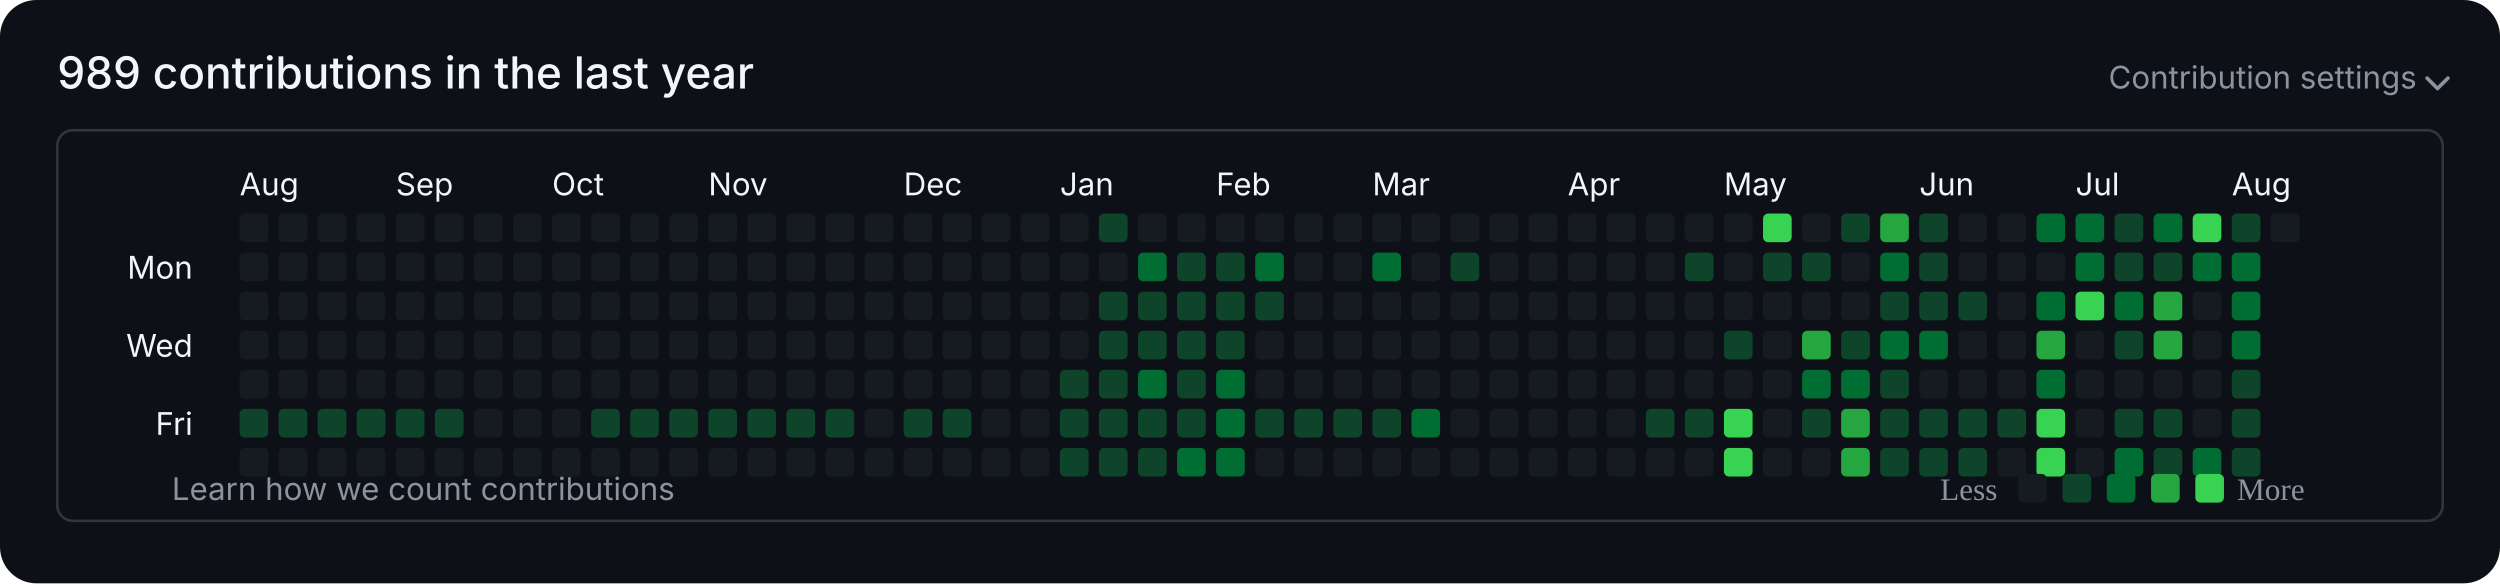
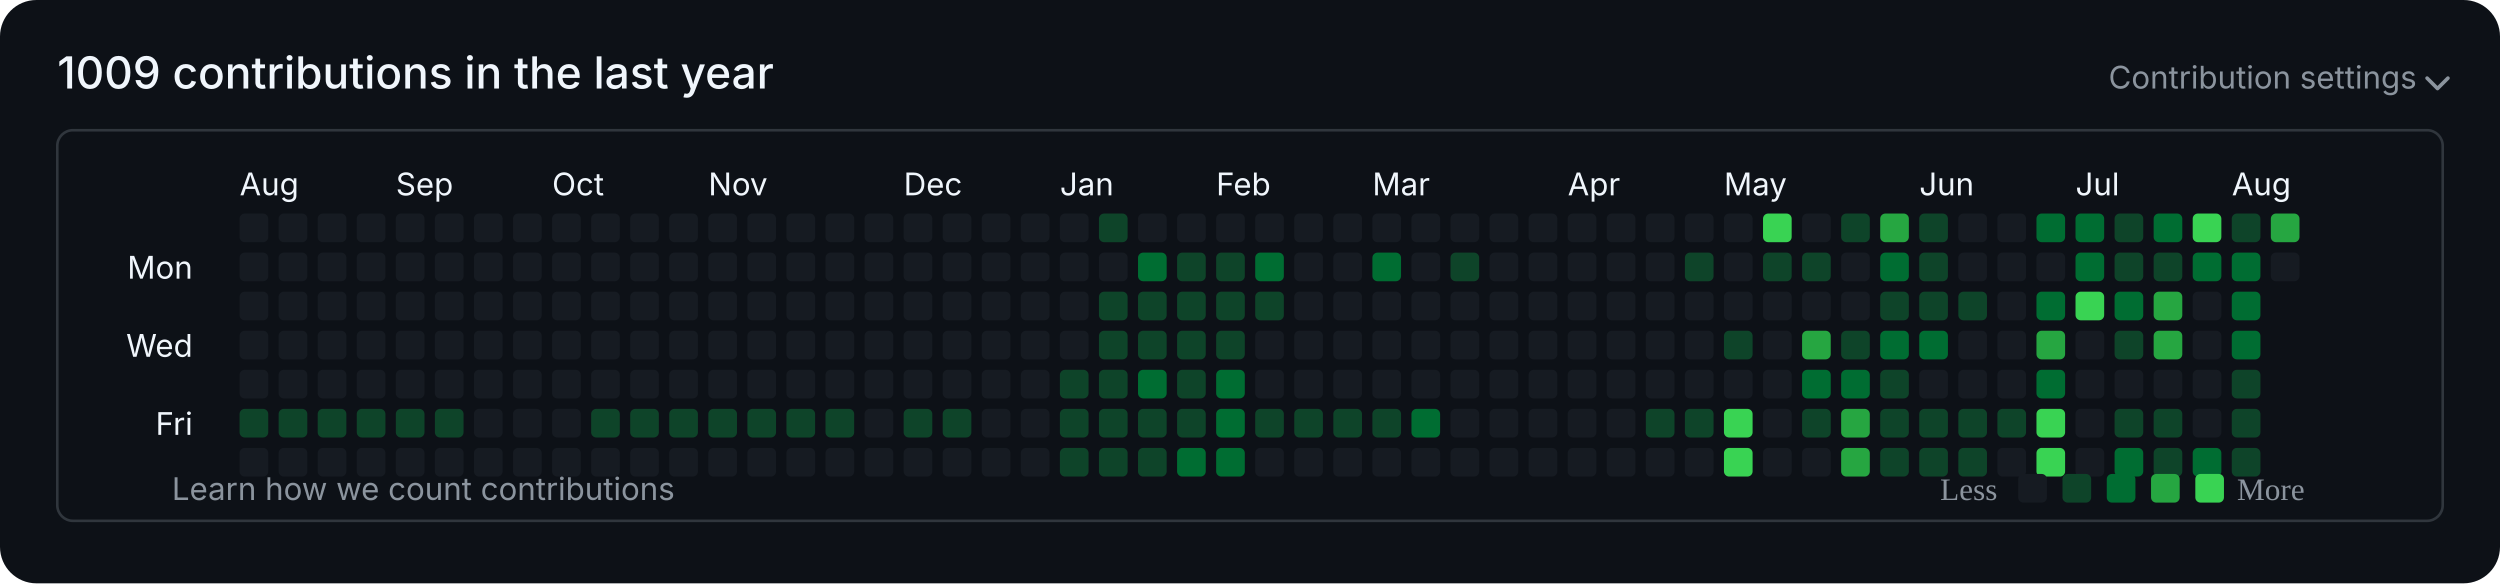
<svg xmlns="http://www.w3.org/2000/svg" width="1200" height="280" viewBox="0 0 960 224" fill="none" role="img" aria-label="AleksZyro GitHub contribution calendar">
  <style>
    .title { font: 500 17px -apple-system, BlinkMacSystemFont, 'Segoe UI', sans-serif; fill: #f0f6fc; }
    .month-label, .weekday-label, .legend, .hint { font: 400 12px -apple-system, BlinkMacSystemFont, 'Segoe UI', sans-serif; fill: #f0f6fc; }
    .hint, .legend-muted { fill: #8b949e; }
    .day-cell { shape-rendering: geometricPrecision; }
  </style>
  <rect width="960" height="224" rx="14" fill="#0d1117" />
-   <text x="22" y="34" class="title">989 contributions in the last year</text>
+   <text x="22" y="34" class="title">1009 contributions in the last year</text>
  <text x="928" y="34" class="hint" text-anchor="end">Contribution settings</text>
  <path d="M 932 30 l 4 4 l 4 -4" stroke="#8b949e" stroke-width="1.4" fill="none" stroke-linecap="round" stroke-linejoin="round" />
  <rect x="22" y="50" width="916" height="150" rx="6" fill="none" stroke="#30363d" />
  <text x="92" y="75" class="month-label">Aug</text>
  <text x="152" y="75" class="month-label">Sep</text>
  <text x="212" y="75" class="month-label">Oct</text>
  <text x="272" y="75" class="month-label">Nov</text>
  <text x="347" y="75" class="month-label">Dec</text>
  <text x="407" y="75" class="month-label">Jan</text>
  <text x="467" y="75" class="month-label">Feb</text>
  <text x="527" y="75" class="month-label">Mar</text>
  <text x="602" y="75" class="month-label">Apr</text>
  <text x="662" y="75" class="month-label">May</text>
  <text x="737" y="75" class="month-label">Jun</text>
  <text x="797" y="75" class="month-label">Jul</text>
  <text x="857" y="75" class="month-label">Aug</text>
  <text x="74" y="107" class="weekday-label" text-anchor="end">Mon</text>
  <text x="74" y="137" class="weekday-label" text-anchor="end">Wed</text>
  <text x="74" y="167" class="weekday-label" text-anchor="end">Fri</text>
  <rect class="day-cell" x="92" y="82" width="11" height="11" rx="2" fill="#161b22" />
  <rect class="day-cell" x="92" y="97" width="11" height="11" rx="2" fill="#161b22" />
  <rect class="day-cell" x="92" y="112" width="11" height="11" rx="2" fill="#161b22" />
  <rect class="day-cell" x="92" y="127" width="11" height="11" rx="2" fill="#161b22" />
  <rect class="day-cell" x="92" y="142" width="11" height="11" rx="2" fill="#161b22" />
  <rect class="day-cell" x="92" y="157" width="11" height="11" rx="2" fill="#0e4429" />
  <rect class="day-cell" x="92" y="172" width="11" height="11" rx="2" fill="#161b22" />
  <rect class="day-cell" x="107" y="82" width="11" height="11" rx="2" fill="#161b22" />
  <rect class="day-cell" x="107" y="97" width="11" height="11" rx="2" fill="#161b22" />
  <rect class="day-cell" x="107" y="112" width="11" height="11" rx="2" fill="#161b22" />
  <rect class="day-cell" x="107" y="127" width="11" height="11" rx="2" fill="#161b22" />
  <rect class="day-cell" x="107" y="142" width="11" height="11" rx="2" fill="#161b22" />
  <rect class="day-cell" x="107" y="157" width="11" height="11" rx="2" fill="#0e4429" />
  <rect class="day-cell" x="107" y="172" width="11" height="11" rx="2" fill="#161b22" />
  <rect class="day-cell" x="122" y="82" width="11" height="11" rx="2" fill="#161b22" />
  <rect class="day-cell" x="122" y="97" width="11" height="11" rx="2" fill="#161b22" />
  <rect class="day-cell" x="122" y="112" width="11" height="11" rx="2" fill="#161b22" />
  <rect class="day-cell" x="122" y="127" width="11" height="11" rx="2" fill="#161b22" />
  <rect class="day-cell" x="122" y="142" width="11" height="11" rx="2" fill="#161b22" />
  <rect class="day-cell" x="122" y="157" width="11" height="11" rx="2" fill="#0e4429" />
  <rect class="day-cell" x="122" y="172" width="11" height="11" rx="2" fill="#161b22" />
  <rect class="day-cell" x="137" y="82" width="11" height="11" rx="2" fill="#161b22" />
  <rect class="day-cell" x="137" y="97" width="11" height="11" rx="2" fill="#161b22" />
  <rect class="day-cell" x="137" y="112" width="11" height="11" rx="2" fill="#161b22" />
  <rect class="day-cell" x="137" y="127" width="11" height="11" rx="2" fill="#161b22" />
  <rect class="day-cell" x="137" y="142" width="11" height="11" rx="2" fill="#161b22" />
  <rect class="day-cell" x="137" y="157" width="11" height="11" rx="2" fill="#0e4429" />
  <rect class="day-cell" x="137" y="172" width="11" height="11" rx="2" fill="#161b22" />
  <rect class="day-cell" x="152" y="82" width="11" height="11" rx="2" fill="#161b22" />
  <rect class="day-cell" x="152" y="97" width="11" height="11" rx="2" fill="#161b22" />
  <rect class="day-cell" x="152" y="112" width="11" height="11" rx="2" fill="#161b22" />
  <rect class="day-cell" x="152" y="127" width="11" height="11" rx="2" fill="#161b22" />
  <rect class="day-cell" x="152" y="142" width="11" height="11" rx="2" fill="#161b22" />
  <rect class="day-cell" x="152" y="157" width="11" height="11" rx="2" fill="#0e4429" />
  <rect class="day-cell" x="152" y="172" width="11" height="11" rx="2" fill="#161b22" />
  <rect class="day-cell" x="167" y="82" width="11" height="11" rx="2" fill="#161b22" />
  <rect class="day-cell" x="167" y="97" width="11" height="11" rx="2" fill="#161b22" />
  <rect class="day-cell" x="167" y="112" width="11" height="11" rx="2" fill="#161b22" />
  <rect class="day-cell" x="167" y="127" width="11" height="11" rx="2" fill="#161b22" />
  <rect class="day-cell" x="167" y="142" width="11" height="11" rx="2" fill="#161b22" />
  <rect class="day-cell" x="167" y="157" width="11" height="11" rx="2" fill="#0e4429" />
  <rect class="day-cell" x="167" y="172" width="11" height="11" rx="2" fill="#161b22" />
  <rect class="day-cell" x="182" y="82" width="11" height="11" rx="2" fill="#161b22" />
  <rect class="day-cell" x="182" y="97" width="11" height="11" rx="2" fill="#161b22" />
  <rect class="day-cell" x="182" y="112" width="11" height="11" rx="2" fill="#161b22" />
  <rect class="day-cell" x="182" y="127" width="11" height="11" rx="2" fill="#161b22" />
  <rect class="day-cell" x="182" y="142" width="11" height="11" rx="2" fill="#161b22" />
  <rect class="day-cell" x="182" y="157" width="11" height="11" rx="2" fill="#161b22" />
  <rect class="day-cell" x="182" y="172" width="11" height="11" rx="2" fill="#161b22" />
  <rect class="day-cell" x="197" y="82" width="11" height="11" rx="2" fill="#161b22" />
  <rect class="day-cell" x="197" y="97" width="11" height="11" rx="2" fill="#161b22" />
  <rect class="day-cell" x="197" y="112" width="11" height="11" rx="2" fill="#161b22" />
  <rect class="day-cell" x="197" y="127" width="11" height="11" rx="2" fill="#161b22" />
  <rect class="day-cell" x="197" y="142" width="11" height="11" rx="2" fill="#161b22" />
  <rect class="day-cell" x="197" y="157" width="11" height="11" rx="2" fill="#161b22" />
  <rect class="day-cell" x="197" y="172" width="11" height="11" rx="2" fill="#161b22" />
  <rect class="day-cell" x="212" y="82" width="11" height="11" rx="2" fill="#161b22" />
  <rect class="day-cell" x="212" y="97" width="11" height="11" rx="2" fill="#161b22" />
  <rect class="day-cell" x="212" y="112" width="11" height="11" rx="2" fill="#161b22" />
  <rect class="day-cell" x="212" y="127" width="11" height="11" rx="2" fill="#161b22" />
  <rect class="day-cell" x="212" y="142" width="11" height="11" rx="2" fill="#161b22" />
  <rect class="day-cell" x="212" y="157" width="11" height="11" rx="2" fill="#161b22" />
  <rect class="day-cell" x="212" y="172" width="11" height="11" rx="2" fill="#161b22" />
  <rect class="day-cell" x="227" y="82" width="11" height="11" rx="2" fill="#161b22" />
  <rect class="day-cell" x="227" y="97" width="11" height="11" rx="2" fill="#161b22" />
  <rect class="day-cell" x="227" y="112" width="11" height="11" rx="2" fill="#161b22" />
  <rect class="day-cell" x="227" y="127" width="11" height="11" rx="2" fill="#161b22" />
  <rect class="day-cell" x="227" y="142" width="11" height="11" rx="2" fill="#161b22" />
  <rect class="day-cell" x="227" y="157" width="11" height="11" rx="2" fill="#0e4429" />
  <rect class="day-cell" x="227" y="172" width="11" height="11" rx="2" fill="#161b22" />
  <rect class="day-cell" x="242" y="82" width="11" height="11" rx="2" fill="#161b22" />
  <rect class="day-cell" x="242" y="97" width="11" height="11" rx="2" fill="#161b22" />
  <rect class="day-cell" x="242" y="112" width="11" height="11" rx="2" fill="#161b22" />
  <rect class="day-cell" x="242" y="127" width="11" height="11" rx="2" fill="#161b22" />
  <rect class="day-cell" x="242" y="142" width="11" height="11" rx="2" fill="#161b22" />
  <rect class="day-cell" x="242" y="157" width="11" height="11" rx="2" fill="#0e4429" />
  <rect class="day-cell" x="242" y="172" width="11" height="11" rx="2" fill="#161b22" />
  <rect class="day-cell" x="257" y="82" width="11" height="11" rx="2" fill="#161b22" />
  <rect class="day-cell" x="257" y="97" width="11" height="11" rx="2" fill="#161b22" />
  <rect class="day-cell" x="257" y="112" width="11" height="11" rx="2" fill="#161b22" />
  <rect class="day-cell" x="257" y="127" width="11" height="11" rx="2" fill="#161b22" />
  <rect class="day-cell" x="257" y="142" width="11" height="11" rx="2" fill="#161b22" />
  <rect class="day-cell" x="257" y="157" width="11" height="11" rx="2" fill="#0e4429" />
  <rect class="day-cell" x="257" y="172" width="11" height="11" rx="2" fill="#161b22" />
  <rect class="day-cell" x="272" y="82" width="11" height="11" rx="2" fill="#161b22" />
  <rect class="day-cell" x="272" y="97" width="11" height="11" rx="2" fill="#161b22" />
  <rect class="day-cell" x="272" y="112" width="11" height="11" rx="2" fill="#161b22" />
  <rect class="day-cell" x="272" y="127" width="11" height="11" rx="2" fill="#161b22" />
  <rect class="day-cell" x="272" y="142" width="11" height="11" rx="2" fill="#161b22" />
  <rect class="day-cell" x="272" y="157" width="11" height="11" rx="2" fill="#0e4429" />
  <rect class="day-cell" x="272" y="172" width="11" height="11" rx="2" fill="#161b22" />
  <rect class="day-cell" x="287" y="82" width="11" height="11" rx="2" fill="#161b22" />
  <rect class="day-cell" x="287" y="97" width="11" height="11" rx="2" fill="#161b22" />
  <rect class="day-cell" x="287" y="112" width="11" height="11" rx="2" fill="#161b22" />
  <rect class="day-cell" x="287" y="127" width="11" height="11" rx="2" fill="#161b22" />
  <rect class="day-cell" x="287" y="142" width="11" height="11" rx="2" fill="#161b22" />
  <rect class="day-cell" x="287" y="157" width="11" height="11" rx="2" fill="#0e4429" />
  <rect class="day-cell" x="287" y="172" width="11" height="11" rx="2" fill="#161b22" />
  <rect class="day-cell" x="302" y="82" width="11" height="11" rx="2" fill="#161b22" />
  <rect class="day-cell" x="302" y="97" width="11" height="11" rx="2" fill="#161b22" />
  <rect class="day-cell" x="302" y="112" width="11" height="11" rx="2" fill="#161b22" />
  <rect class="day-cell" x="302" y="127" width="11" height="11" rx="2" fill="#161b22" />
  <rect class="day-cell" x="302" y="142" width="11" height="11" rx="2" fill="#161b22" />
  <rect class="day-cell" x="302" y="157" width="11" height="11" rx="2" fill="#0e4429" />
  <rect class="day-cell" x="302" y="172" width="11" height="11" rx="2" fill="#161b22" />
  <rect class="day-cell" x="317" y="82" width="11" height="11" rx="2" fill="#161b22" />
  <rect class="day-cell" x="317" y="97" width="11" height="11" rx="2" fill="#161b22" />
  <rect class="day-cell" x="317" y="112" width="11" height="11" rx="2" fill="#161b22" />
  <rect class="day-cell" x="317" y="127" width="11" height="11" rx="2" fill="#161b22" />
  <rect class="day-cell" x="317" y="142" width="11" height="11" rx="2" fill="#161b22" />
  <rect class="day-cell" x="317" y="157" width="11" height="11" rx="2" fill="#0e4429" />
  <rect class="day-cell" x="317" y="172" width="11" height="11" rx="2" fill="#161b22" />
  <rect class="day-cell" x="332" y="82" width="11" height="11" rx="2" fill="#161b22" />
  <rect class="day-cell" x="332" y="97" width="11" height="11" rx="2" fill="#161b22" />
  <rect class="day-cell" x="332" y="112" width="11" height="11" rx="2" fill="#161b22" />
  <rect class="day-cell" x="332" y="127" width="11" height="11" rx="2" fill="#161b22" />
  <rect class="day-cell" x="332" y="142" width="11" height="11" rx="2" fill="#161b22" />
  <rect class="day-cell" x="332" y="157" width="11" height="11" rx="2" fill="#161b22" />
  <rect class="day-cell" x="332" y="172" width="11" height="11" rx="2" fill="#161b22" />
  <rect class="day-cell" x="347" y="82" width="11" height="11" rx="2" fill="#161b22" />
  <rect class="day-cell" x="347" y="97" width="11" height="11" rx="2" fill="#161b22" />
  <rect class="day-cell" x="347" y="112" width="11" height="11" rx="2" fill="#161b22" />
  <rect class="day-cell" x="347" y="127" width="11" height="11" rx="2" fill="#161b22" />
  <rect class="day-cell" x="347" y="142" width="11" height="11" rx="2" fill="#161b22" />
  <rect class="day-cell" x="347" y="157" width="11" height="11" rx="2" fill="#0e4429" />
  <rect class="day-cell" x="347" y="172" width="11" height="11" rx="2" fill="#161b22" />
  <rect class="day-cell" x="362" y="82" width="11" height="11" rx="2" fill="#161b22" />
  <rect class="day-cell" x="362" y="97" width="11" height="11" rx="2" fill="#161b22" />
  <rect class="day-cell" x="362" y="112" width="11" height="11" rx="2" fill="#161b22" />
  <rect class="day-cell" x="362" y="127" width="11" height="11" rx="2" fill="#161b22" />
  <rect class="day-cell" x="362" y="142" width="11" height="11" rx="2" fill="#161b22" />
  <rect class="day-cell" x="362" y="157" width="11" height="11" rx="2" fill="#0e4429" />
  <rect class="day-cell" x="362" y="172" width="11" height="11" rx="2" fill="#161b22" />
  <rect class="day-cell" x="377" y="82" width="11" height="11" rx="2" fill="#161b22" />
  <rect class="day-cell" x="377" y="97" width="11" height="11" rx="2" fill="#161b22" />
  <rect class="day-cell" x="377" y="112" width="11" height="11" rx="2" fill="#161b22" />
  <rect class="day-cell" x="377" y="127" width="11" height="11" rx="2" fill="#161b22" />
  <rect class="day-cell" x="377" y="142" width="11" height="11" rx="2" fill="#161b22" />
  <rect class="day-cell" x="377" y="157" width="11" height="11" rx="2" fill="#161b22" />
  <rect class="day-cell" x="377" y="172" width="11" height="11" rx="2" fill="#161b22" />
  <rect class="day-cell" x="392" y="82" width="11" height="11" rx="2" fill="#161b22" />
  <rect class="day-cell" x="392" y="97" width="11" height="11" rx="2" fill="#161b22" />
  <rect class="day-cell" x="392" y="112" width="11" height="11" rx="2" fill="#161b22" />
  <rect class="day-cell" x="392" y="127" width="11" height="11" rx="2" fill="#161b22" />
  <rect class="day-cell" x="392" y="142" width="11" height="11" rx="2" fill="#161b22" />
  <rect class="day-cell" x="392" y="157" width="11" height="11" rx="2" fill="#161b22" />
  <rect class="day-cell" x="392" y="172" width="11" height="11" rx="2" fill="#161b22" />
  <rect class="day-cell" x="407" y="82" width="11" height="11" rx="2" fill="#161b22" />
  <rect class="day-cell" x="407" y="97" width="11" height="11" rx="2" fill="#161b22" />
  <rect class="day-cell" x="407" y="112" width="11" height="11" rx="2" fill="#161b22" />
  <rect class="day-cell" x="407" y="127" width="11" height="11" rx="2" fill="#161b22" />
  <rect class="day-cell" x="407" y="142" width="11" height="11" rx="2" fill="#0e4429" />
  <rect class="day-cell" x="407" y="157" width="11" height="11" rx="2" fill="#0e4429" />
  <rect class="day-cell" x="407" y="172" width="11" height="11" rx="2" fill="#0e4429" />
  <rect class="day-cell" x="422" y="82" width="11" height="11" rx="2" fill="#0e4429" />
  <rect class="day-cell" x="422" y="97" width="11" height="11" rx="2" fill="#161b22" />
  <rect class="day-cell" x="422" y="112" width="11" height="11" rx="2" fill="#0e4429" />
  <rect class="day-cell" x="422" y="127" width="11" height="11" rx="2" fill="#0e4429" />
  <rect class="day-cell" x="422" y="142" width="11" height="11" rx="2" fill="#0e4429" />
  <rect class="day-cell" x="422" y="157" width="11" height="11" rx="2" fill="#0e4429" />
  <rect class="day-cell" x="422" y="172" width="11" height="11" rx="2" fill="#0e4429" />
  <rect class="day-cell" x="437" y="82" width="11" height="11" rx="2" fill="#161b22" />
  <rect class="day-cell" x="437" y="97" width="11" height="11" rx="2" fill="#006d32" />
  <rect class="day-cell" x="437" y="112" width="11" height="11" rx="2" fill="#0e4429" />
  <rect class="day-cell" x="437" y="127" width="11" height="11" rx="2" fill="#0e4429" />
  <rect class="day-cell" x="437" y="142" width="11" height="11" rx="2" fill="#006d32" />
  <rect class="day-cell" x="437" y="157" width="11" height="11" rx="2" fill="#0e4429" />
  <rect class="day-cell" x="437" y="172" width="11" height="11" rx="2" fill="#0e4429" />
  <rect class="day-cell" x="452" y="82" width="11" height="11" rx="2" fill="#161b22" />
  <rect class="day-cell" x="452" y="97" width="11" height="11" rx="2" fill="#0e4429" />
  <rect class="day-cell" x="452" y="112" width="11" height="11" rx="2" fill="#0e4429" />
  <rect class="day-cell" x="452" y="127" width="11" height="11" rx="2" fill="#0e4429" />
  <rect class="day-cell" x="452" y="142" width="11" height="11" rx="2" fill="#0e4429" />
  <rect class="day-cell" x="452" y="157" width="11" height="11" rx="2" fill="#0e4429" />
  <rect class="day-cell" x="452" y="172" width="11" height="11" rx="2" fill="#006d32" />
  <rect class="day-cell" x="467" y="82" width="11" height="11" rx="2" fill="#161b22" />
  <rect class="day-cell" x="467" y="97" width="11" height="11" rx="2" fill="#0e4429" />
  <rect class="day-cell" x="467" y="112" width="11" height="11" rx="2" fill="#0e4429" />
  <rect class="day-cell" x="467" y="127" width="11" height="11" rx="2" fill="#0e4429" />
  <rect class="day-cell" x="467" y="142" width="11" height="11" rx="2" fill="#006d32" />
  <rect class="day-cell" x="467" y="157" width="11" height="11" rx="2" fill="#006d32" />
  <rect class="day-cell" x="467" y="172" width="11" height="11" rx="2" fill="#006d32" />
  <rect class="day-cell" x="482" y="82" width="11" height="11" rx="2" fill="#161b22" />
  <rect class="day-cell" x="482" y="97" width="11" height="11" rx="2" fill="#006d32" />
  <rect class="day-cell" x="482" y="112" width="11" height="11" rx="2" fill="#0e4429" />
  <rect class="day-cell" x="482" y="127" width="11" height="11" rx="2" fill="#161b22" />
  <rect class="day-cell" x="482" y="142" width="11" height="11" rx="2" fill="#161b22" />
  <rect class="day-cell" x="482" y="157" width="11" height="11" rx="2" fill="#0e4429" />
  <rect class="day-cell" x="482" y="172" width="11" height="11" rx="2" fill="#161b22" />
  <rect class="day-cell" x="497" y="82" width="11" height="11" rx="2" fill="#161b22" />
  <rect class="day-cell" x="497" y="97" width="11" height="11" rx="2" fill="#161b22" />
  <rect class="day-cell" x="497" y="112" width="11" height="11" rx="2" fill="#161b22" />
  <rect class="day-cell" x="497" y="127" width="11" height="11" rx="2" fill="#161b22" />
  <rect class="day-cell" x="497" y="142" width="11" height="11" rx="2" fill="#161b22" />
  <rect class="day-cell" x="497" y="157" width="11" height="11" rx="2" fill="#0e4429" />
  <rect class="day-cell" x="497" y="172" width="11" height="11" rx="2" fill="#161b22" />
  <rect class="day-cell" x="512" y="82" width="11" height="11" rx="2" fill="#161b22" />
  <rect class="day-cell" x="512" y="97" width="11" height="11" rx="2" fill="#161b22" />
  <rect class="day-cell" x="512" y="112" width="11" height="11" rx="2" fill="#161b22" />
  <rect class="day-cell" x="512" y="127" width="11" height="11" rx="2" fill="#161b22" />
  <rect class="day-cell" x="512" y="142" width="11" height="11" rx="2" fill="#161b22" />
  <rect class="day-cell" x="512" y="157" width="11" height="11" rx="2" fill="#0e4429" />
  <rect class="day-cell" x="512" y="172" width="11" height="11" rx="2" fill="#161b22" />
  <rect class="day-cell" x="527" y="82" width="11" height="11" rx="2" fill="#161b22" />
  <rect class="day-cell" x="527" y="97" width="11" height="11" rx="2" fill="#006d32" />
  <rect class="day-cell" x="527" y="112" width="11" height="11" rx="2" fill="#161b22" />
  <rect class="day-cell" x="527" y="127" width="11" height="11" rx="2" fill="#161b22" />
  <rect class="day-cell" x="527" y="142" width="11" height="11" rx="2" fill="#161b22" />
  <rect class="day-cell" x="527" y="157" width="11" height="11" rx="2" fill="#0e4429" />
  <rect class="day-cell" x="527" y="172" width="11" height="11" rx="2" fill="#161b22" />
  <rect class="day-cell" x="542" y="82" width="11" height="11" rx="2" fill="#161b22" />
  <rect class="day-cell" x="542" y="97" width="11" height="11" rx="2" fill="#161b22" />
  <rect class="day-cell" x="542" y="112" width="11" height="11" rx="2" fill="#161b22" />
  <rect class="day-cell" x="542" y="127" width="11" height="11" rx="2" fill="#161b22" />
  <rect class="day-cell" x="542" y="142" width="11" height="11" rx="2" fill="#161b22" />
  <rect class="day-cell" x="542" y="157" width="11" height="11" rx="2" fill="#006d32" />
  <rect class="day-cell" x="542" y="172" width="11" height="11" rx="2" fill="#161b22" />
  <rect class="day-cell" x="557" y="82" width="11" height="11" rx="2" fill="#161b22" />
  <rect class="day-cell" x="557" y="97" width="11" height="11" rx="2" fill="#0e4429" />
  <rect class="day-cell" x="557" y="112" width="11" height="11" rx="2" fill="#161b22" />
  <rect class="day-cell" x="557" y="127" width="11" height="11" rx="2" fill="#161b22" />
  <rect class="day-cell" x="557" y="142" width="11" height="11" rx="2" fill="#161b22" />
  <rect class="day-cell" x="557" y="157" width="11" height="11" rx="2" fill="#161b22" />
  <rect class="day-cell" x="557" y="172" width="11" height="11" rx="2" fill="#161b22" />
  <rect class="day-cell" x="572" y="82" width="11" height="11" rx="2" fill="#161b22" />
  <rect class="day-cell" x="572" y="97" width="11" height="11" rx="2" fill="#161b22" />
  <rect class="day-cell" x="572" y="112" width="11" height="11" rx="2" fill="#161b22" />
  <rect class="day-cell" x="572" y="127" width="11" height="11" rx="2" fill="#161b22" />
  <rect class="day-cell" x="572" y="142" width="11" height="11" rx="2" fill="#161b22" />
  <rect class="day-cell" x="572" y="157" width="11" height="11" rx="2" fill="#161b22" />
  <rect class="day-cell" x="572" y="172" width="11" height="11" rx="2" fill="#161b22" />
  <rect class="day-cell" x="587" y="82" width="11" height="11" rx="2" fill="#161b22" />
  <rect class="day-cell" x="587" y="97" width="11" height="11" rx="2" fill="#161b22" />
  <rect class="day-cell" x="587" y="112" width="11" height="11" rx="2" fill="#161b22" />
  <rect class="day-cell" x="587" y="127" width="11" height="11" rx="2" fill="#161b22" />
  <rect class="day-cell" x="587" y="142" width="11" height="11" rx="2" fill="#161b22" />
  <rect class="day-cell" x="587" y="157" width="11" height="11" rx="2" fill="#161b22" />
  <rect class="day-cell" x="587" y="172" width="11" height="11" rx="2" fill="#161b22" />
  <rect class="day-cell" x="602" y="82" width="11" height="11" rx="2" fill="#161b22" />
  <rect class="day-cell" x="602" y="97" width="11" height="11" rx="2" fill="#161b22" />
  <rect class="day-cell" x="602" y="112" width="11" height="11" rx="2" fill="#161b22" />
  <rect class="day-cell" x="602" y="127" width="11" height="11" rx="2" fill="#161b22" />
  <rect class="day-cell" x="602" y="142" width="11" height="11" rx="2" fill="#161b22" />
  <rect class="day-cell" x="602" y="157" width="11" height="11" rx="2" fill="#161b22" />
  <rect class="day-cell" x="602" y="172" width="11" height="11" rx="2" fill="#161b22" />
  <rect class="day-cell" x="617" y="82" width="11" height="11" rx="2" fill="#161b22" />
  <rect class="day-cell" x="617" y="97" width="11" height="11" rx="2" fill="#161b22" />
  <rect class="day-cell" x="617" y="112" width="11" height="11" rx="2" fill="#161b22" />
  <rect class="day-cell" x="617" y="127" width="11" height="11" rx="2" fill="#161b22" />
  <rect class="day-cell" x="617" y="142" width="11" height="11" rx="2" fill="#161b22" />
  <rect class="day-cell" x="617" y="157" width="11" height="11" rx="2" fill="#161b22" />
  <rect class="day-cell" x="617" y="172" width="11" height="11" rx="2" fill="#161b22" />
  <rect class="day-cell" x="632" y="82" width="11" height="11" rx="2" fill="#161b22" />
  <rect class="day-cell" x="632" y="97" width="11" height="11" rx="2" fill="#161b22" />
  <rect class="day-cell" x="632" y="112" width="11" height="11" rx="2" fill="#161b22" />
  <rect class="day-cell" x="632" y="127" width="11" height="11" rx="2" fill="#161b22" />
  <rect class="day-cell" x="632" y="142" width="11" height="11" rx="2" fill="#161b22" />
  <rect class="day-cell" x="632" y="157" width="11" height="11" rx="2" fill="#0e4429" />
  <rect class="day-cell" x="632" y="172" width="11" height="11" rx="2" fill="#161b22" />
  <rect class="day-cell" x="647" y="82" width="11" height="11" rx="2" fill="#161b22" />
  <rect class="day-cell" x="647" y="97" width="11" height="11" rx="2" fill="#0e4429" />
  <rect class="day-cell" x="647" y="112" width="11" height="11" rx="2" fill="#161b22" />
  <rect class="day-cell" x="647" y="127" width="11" height="11" rx="2" fill="#161b22" />
  <rect class="day-cell" x="647" y="142" width="11" height="11" rx="2" fill="#161b22" />
  <rect class="day-cell" x="647" y="157" width="11" height="11" rx="2" fill="#0e4429" />
  <rect class="day-cell" x="647" y="172" width="11" height="11" rx="2" fill="#161b22" />
  <rect class="day-cell" x="662" y="82" width="11" height="11" rx="2" fill="#161b22" />
  <rect class="day-cell" x="662" y="97" width="11" height="11" rx="2" fill="#161b22" />
  <rect class="day-cell" x="662" y="112" width="11" height="11" rx="2" fill="#161b22" />
  <rect class="day-cell" x="662" y="127" width="11" height="11" rx="2" fill="#0e4429" />
  <rect class="day-cell" x="662" y="142" width="11" height="11" rx="2" fill="#161b22" />
  <rect class="day-cell" x="662" y="157" width="11" height="11" rx="2" fill="#39d353" />
  <rect class="day-cell" x="662" y="172" width="11" height="11" rx="2" fill="#39d353" />
  <rect class="day-cell" x="677" y="82" width="11" height="11" rx="2" fill="#39d353" />
  <rect class="day-cell" x="677" y="97" width="11" height="11" rx="2" fill="#0e4429" />
  <rect class="day-cell" x="677" y="112" width="11" height="11" rx="2" fill="#161b22" />
  <rect class="day-cell" x="677" y="127" width="11" height="11" rx="2" fill="#161b22" />
  <rect class="day-cell" x="677" y="142" width="11" height="11" rx="2" fill="#161b22" />
  <rect class="day-cell" x="677" y="157" width="11" height="11" rx="2" fill="#161b22" />
  <rect class="day-cell" x="677" y="172" width="11" height="11" rx="2" fill="#161b22" />
  <rect class="day-cell" x="692" y="82" width="11" height="11" rx="2" fill="#161b22" />
  <rect class="day-cell" x="692" y="97" width="11" height="11" rx="2" fill="#0e4429" />
  <rect class="day-cell" x="692" y="112" width="11" height="11" rx="2" fill="#161b22" />
  <rect class="day-cell" x="692" y="127" width="11" height="11" rx="2" fill="#26a641" />
  <rect class="day-cell" x="692" y="142" width="11" height="11" rx="2" fill="#006d32" />
  <rect class="day-cell" x="692" y="157" width="11" height="11" rx="2" fill="#0e4429" />
  <rect class="day-cell" x="692" y="172" width="11" height="11" rx="2" fill="#161b22" />
  <rect class="day-cell" x="707" y="82" width="11" height="11" rx="2" fill="#0e4429" />
  <rect class="day-cell" x="707" y="97" width="11" height="11" rx="2" fill="#161b22" />
  <rect class="day-cell" x="707" y="112" width="11" height="11" rx="2" fill="#161b22" />
  <rect class="day-cell" x="707" y="127" width="11" height="11" rx="2" fill="#0e4429" />
  <rect class="day-cell" x="707" y="142" width="11" height="11" rx="2" fill="#006d32" />
  <rect class="day-cell" x="707" y="157" width="11" height="11" rx="2" fill="#26a641" />
  <rect class="day-cell" x="707" y="172" width="11" height="11" rx="2" fill="#26a641" />
  <rect class="day-cell" x="722" y="82" width="11" height="11" rx="2" fill="#26a641" />
  <rect class="day-cell" x="722" y="97" width="11" height="11" rx="2" fill="#006d32" />
  <rect class="day-cell" x="722" y="112" width="11" height="11" rx="2" fill="#0e4429" />
  <rect class="day-cell" x="722" y="127" width="11" height="11" rx="2" fill="#006d32" />
  <rect class="day-cell" x="722" y="142" width="11" height="11" rx="2" fill="#0e4429" />
  <rect class="day-cell" x="722" y="157" width="11" height="11" rx="2" fill="#0e4429" />
  <rect class="day-cell" x="722" y="172" width="11" height="11" rx="2" fill="#0e4429" />
  <rect class="day-cell" x="737" y="82" width="11" height="11" rx="2" fill="#0e4429" />
  <rect class="day-cell" x="737" y="97" width="11" height="11" rx="2" fill="#0e4429" />
  <rect class="day-cell" x="737" y="112" width="11" height="11" rx="2" fill="#0e4429" />
  <rect class="day-cell" x="737" y="127" width="11" height="11" rx="2" fill="#006d32" />
  <rect class="day-cell" x="737" y="142" width="11" height="11" rx="2" fill="#161b22" />
  <rect class="day-cell" x="737" y="157" width="11" height="11" rx="2" fill="#0e4429" />
  <rect class="day-cell" x="737" y="172" width="11" height="11" rx="2" fill="#0e4429" />
  <rect class="day-cell" x="752" y="82" width="11" height="11" rx="2" fill="#161b22" />
  <rect class="day-cell" x="752" y="97" width="11" height="11" rx="2" fill="#161b22" />
  <rect class="day-cell" x="752" y="112" width="11" height="11" rx="2" fill="#0e4429" />
  <rect class="day-cell" x="752" y="127" width="11" height="11" rx="2" fill="#161b22" />
  <rect class="day-cell" x="752" y="142" width="11" height="11" rx="2" fill="#161b22" />
  <rect class="day-cell" x="752" y="157" width="11" height="11" rx="2" fill="#0e4429" />
  <rect class="day-cell" x="752" y="172" width="11" height="11" rx="2" fill="#0e4429" />
  <rect class="day-cell" x="767" y="82" width="11" height="11" rx="2" fill="#161b22" />
  <rect class="day-cell" x="767" y="97" width="11" height="11" rx="2" fill="#161b22" />
  <rect class="day-cell" x="767" y="112" width="11" height="11" rx="2" fill="#161b22" />
  <rect class="day-cell" x="767" y="127" width="11" height="11" rx="2" fill="#161b22" />
  <rect class="day-cell" x="767" y="142" width="11" height="11" rx="2" fill="#161b22" />
  <rect class="day-cell" x="767" y="157" width="11" height="11" rx="2" fill="#0e4429" />
  <rect class="day-cell" x="767" y="172" width="11" height="11" rx="2" fill="#161b22" />
  <rect class="day-cell" x="782" y="82" width="11" height="11" rx="2" fill="#006d32" />
  <rect class="day-cell" x="782" y="97" width="11" height="11" rx="2" fill="#161b22" />
  <rect class="day-cell" x="782" y="112" width="11" height="11" rx="2" fill="#006d32" />
  <rect class="day-cell" x="782" y="127" width="11" height="11" rx="2" fill="#26a641" />
  <rect class="day-cell" x="782" y="142" width="11" height="11" rx="2" fill="#006d32" />
  <rect class="day-cell" x="782" y="157" width="11" height="11" rx="2" fill="#39d353" />
  <rect class="day-cell" x="782" y="172" width="11" height="11" rx="2" fill="#39d353" />
  <rect class="day-cell" x="797" y="82" width="11" height="11" rx="2" fill="#006d32" />
  <rect class="day-cell" x="797" y="97" width="11" height="11" rx="2" fill="#006d32" />
  <rect class="day-cell" x="797" y="112" width="11" height="11" rx="2" fill="#39d353" />
  <rect class="day-cell" x="797" y="127" width="11" height="11" rx="2" fill="#161b22" />
  <rect class="day-cell" x="797" y="142" width="11" height="11" rx="2" fill="#161b22" />
  <rect class="day-cell" x="797" y="157" width="11" height="11" rx="2" fill="#161b22" />
  <rect class="day-cell" x="797" y="172" width="11" height="11" rx="2" fill="#161b22" />
  <rect class="day-cell" x="812" y="82" width="11" height="11" rx="2" fill="#0e4429" />
  <rect class="day-cell" x="812" y="97" width="11" height="11" rx="2" fill="#0e4429" />
  <rect class="day-cell" x="812" y="112" width="11" height="11" rx="2" fill="#006d32" />
  <rect class="day-cell" x="812" y="127" width="11" height="11" rx="2" fill="#0e4429" />
  <rect class="day-cell" x="812" y="142" width="11" height="11" rx="2" fill="#161b22" />
  <rect class="day-cell" x="812" y="157" width="11" height="11" rx="2" fill="#0e4429" />
  <rect class="day-cell" x="812" y="172" width="11" height="11" rx="2" fill="#006d32" />
  <rect class="day-cell" x="827" y="82" width="11" height="11" rx="2" fill="#006d32" />
  <rect class="day-cell" x="827" y="97" width="11" height="11" rx="2" fill="#0e4429" />
  <rect class="day-cell" x="827" y="112" width="11" height="11" rx="2" fill="#26a641" />
  <rect class="day-cell" x="827" y="127" width="11" height="11" rx="2" fill="#26a641" />
  <rect class="day-cell" x="827" y="142" width="11" height="11" rx="2" fill="#161b22" />
  <rect class="day-cell" x="827" y="157" width="11" height="11" rx="2" fill="#0e4429" />
  <rect class="day-cell" x="827" y="172" width="11" height="11" rx="2" fill="#0e4429" />
  <rect class="day-cell" x="842" y="82" width="11" height="11" rx="2" fill="#39d353" />
  <rect class="day-cell" x="842" y="97" width="11" height="11" rx="2" fill="#006d32" />
  <rect class="day-cell" x="842" y="112" width="11" height="11" rx="2" fill="#161b22" />
  <rect class="day-cell" x="842" y="127" width="11" height="11" rx="2" fill="#161b22" />
  <rect class="day-cell" x="842" y="142" width="11" height="11" rx="2" fill="#161b22" />
  <rect class="day-cell" x="842" y="157" width="11" height="11" rx="2" fill="#161b22" />
  <rect class="day-cell" x="842" y="172" width="11" height="11" rx="2" fill="#006d32" />
  <rect class="day-cell" x="857" y="82" width="11" height="11" rx="2" fill="#0e4429" />
  <rect class="day-cell" x="857" y="97" width="11" height="11" rx="2" fill="#006d32" />
  <rect class="day-cell" x="857" y="112" width="11" height="11" rx="2" fill="#006d32" />
  <rect class="day-cell" x="857" y="127" width="11" height="11" rx="2" fill="#006d32" />
  <rect class="day-cell" x="857" y="142" width="11" height="11" rx="2" fill="#0e4429" />
  <rect class="day-cell" x="857" y="157" width="11" height="11" rx="2" fill="#0e4429" />
  <rect class="day-cell" x="857" y="172" width="11" height="11" rx="2" fill="#0e4429" />
-   <rect class="day-cell" x="872" y="82" width="11" height="11" rx="2" fill="#161b22" />
+   <rect class="day-cell" x="872" y="82" width="11" height="11" rx="2" fill="#26a641" />
+   <rect class="day-cell" x="872" y="97" width="11" height="11" rx="2" fill="#161b22" />
  <text x="66" y="192" class="hint">Learn how we count contributions</text>
  <text x="745" y="192" class="legend-muted">Less</text>
  <rect x="775" y="182" width="11" height="11" rx="2" fill="#161b22" />
  <rect x="792" y="182" width="11" height="11" rx="2" fill="#0e4429" />
  <rect x="809" y="182" width="11" height="11" rx="2" fill="#006d32" />
  <rect x="826" y="182" width="11" height="11" rx="2" fill="#26a641" />
  <rect x="843" y="182" width="11" height="11" rx="2" fill="#39d353" />
  <text x="859" y="192" class="legend-muted">More</text>
</svg>
